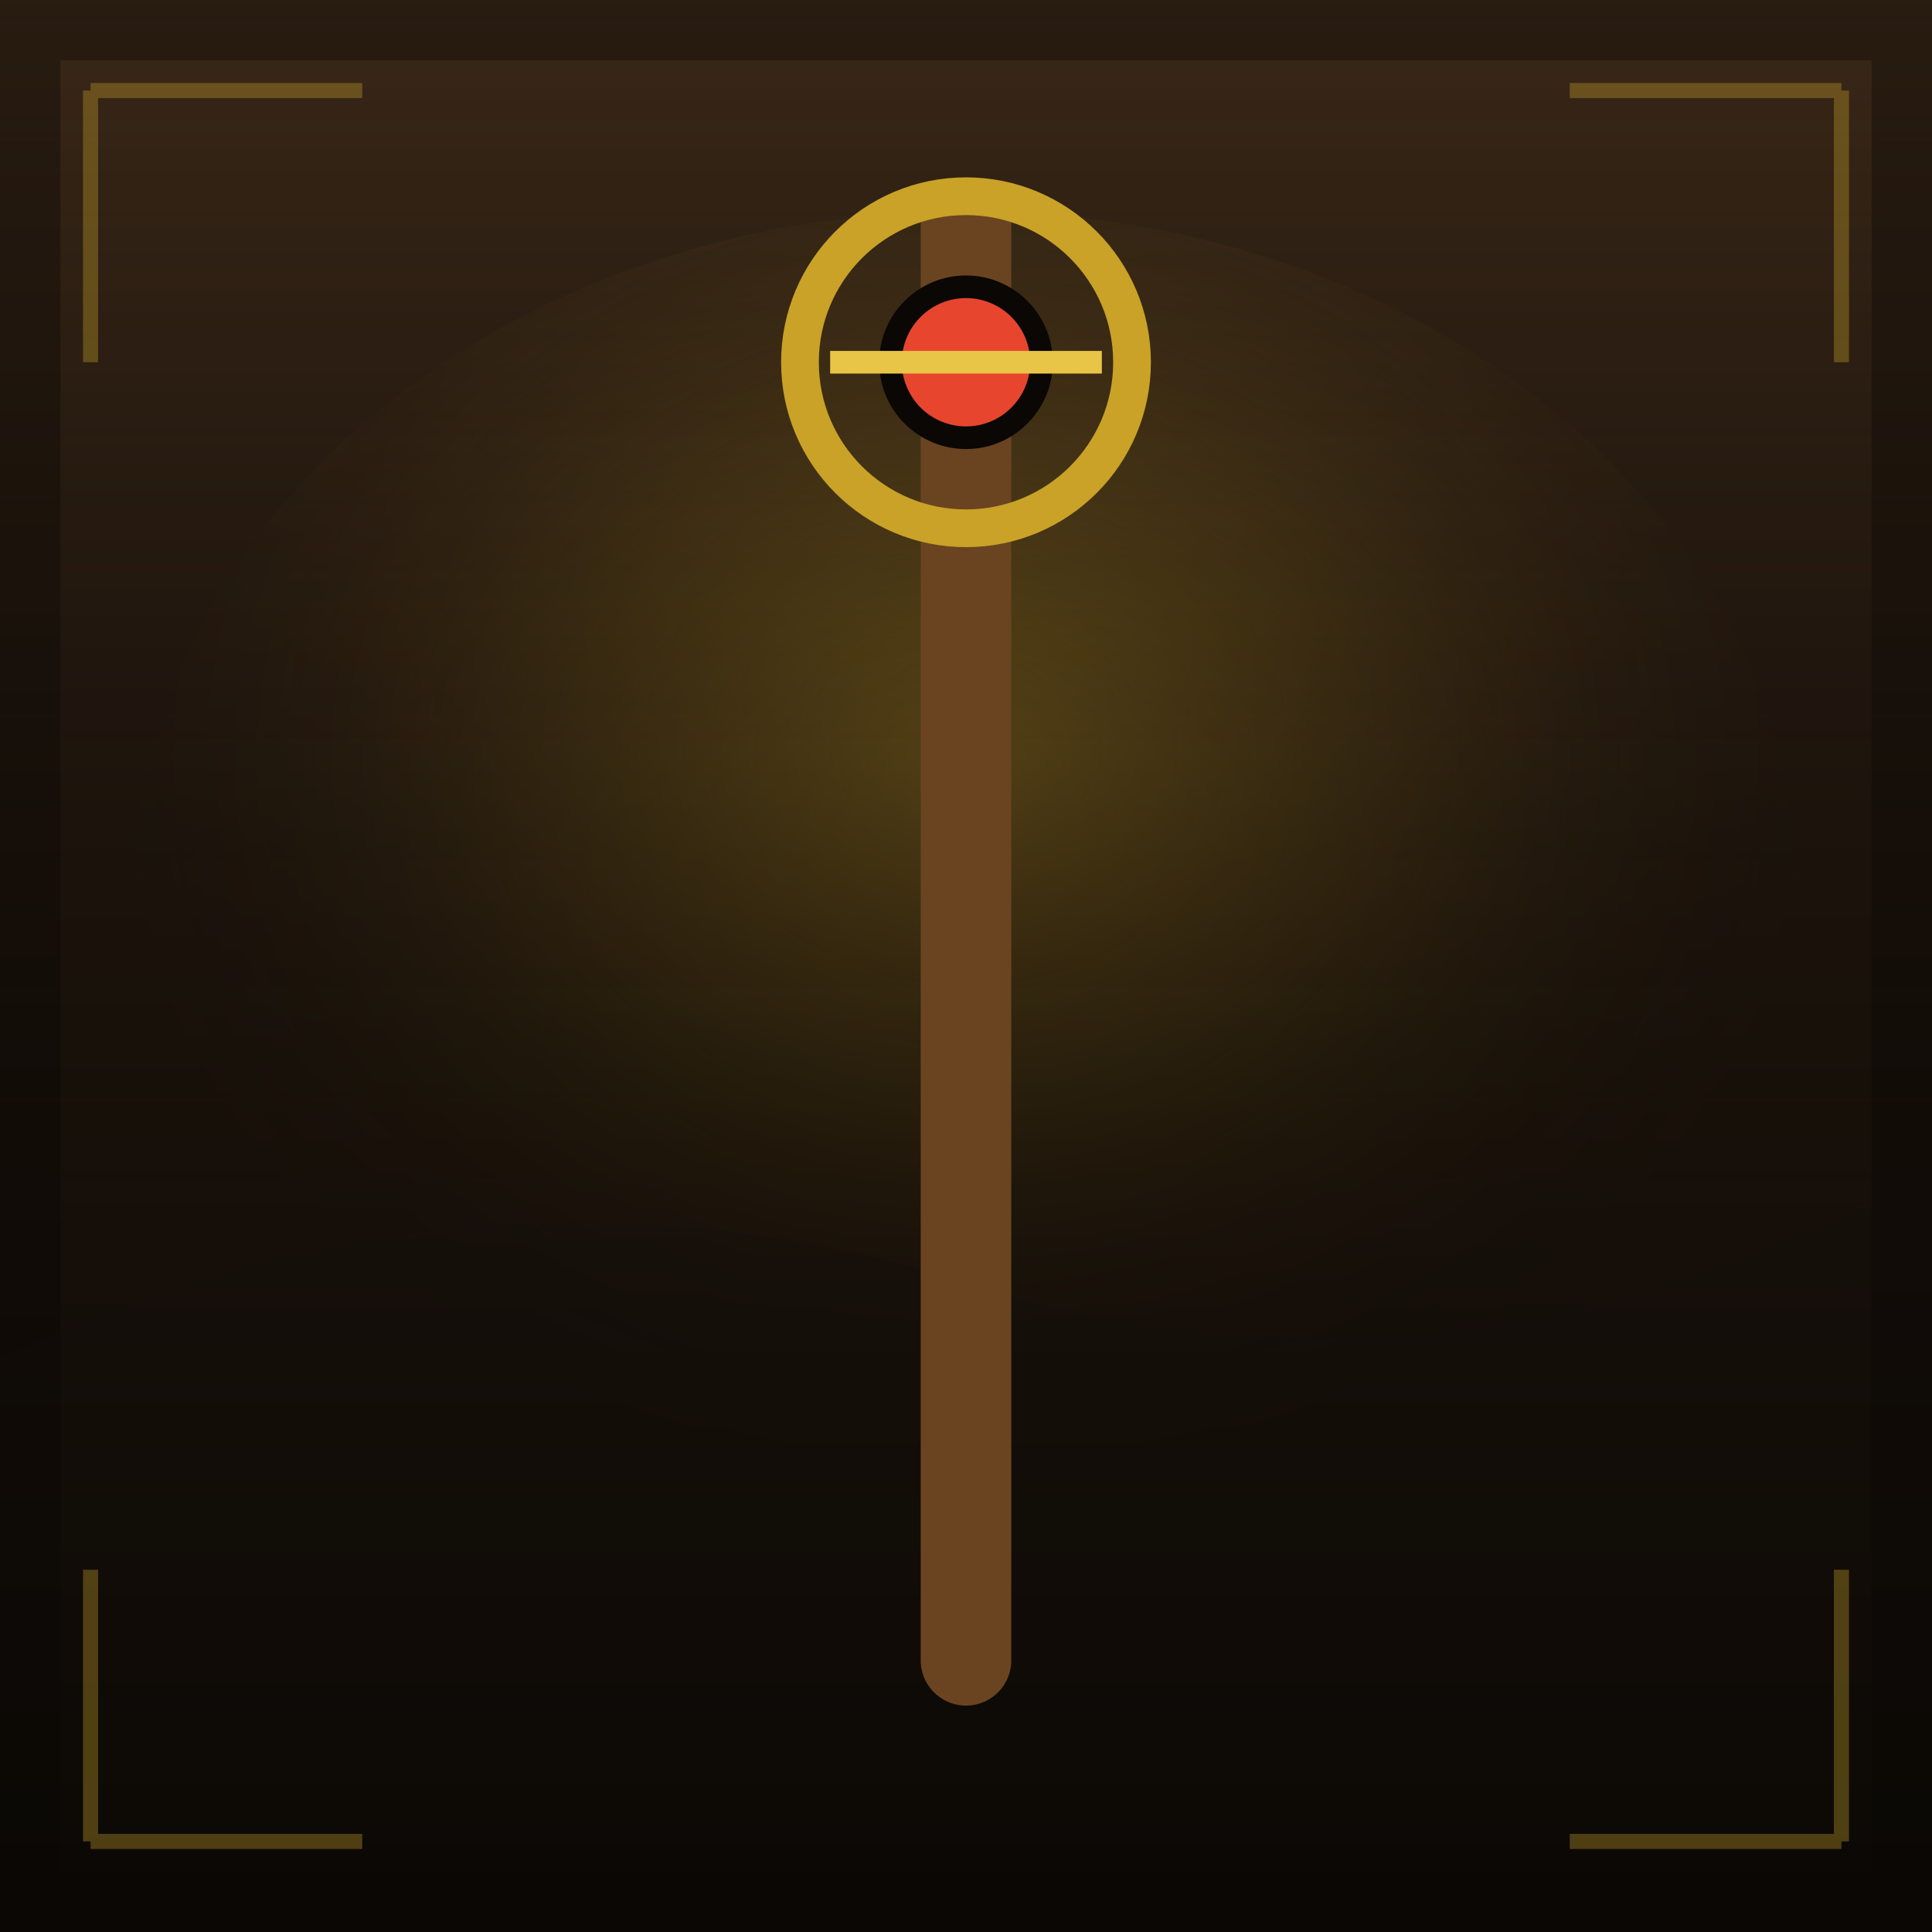
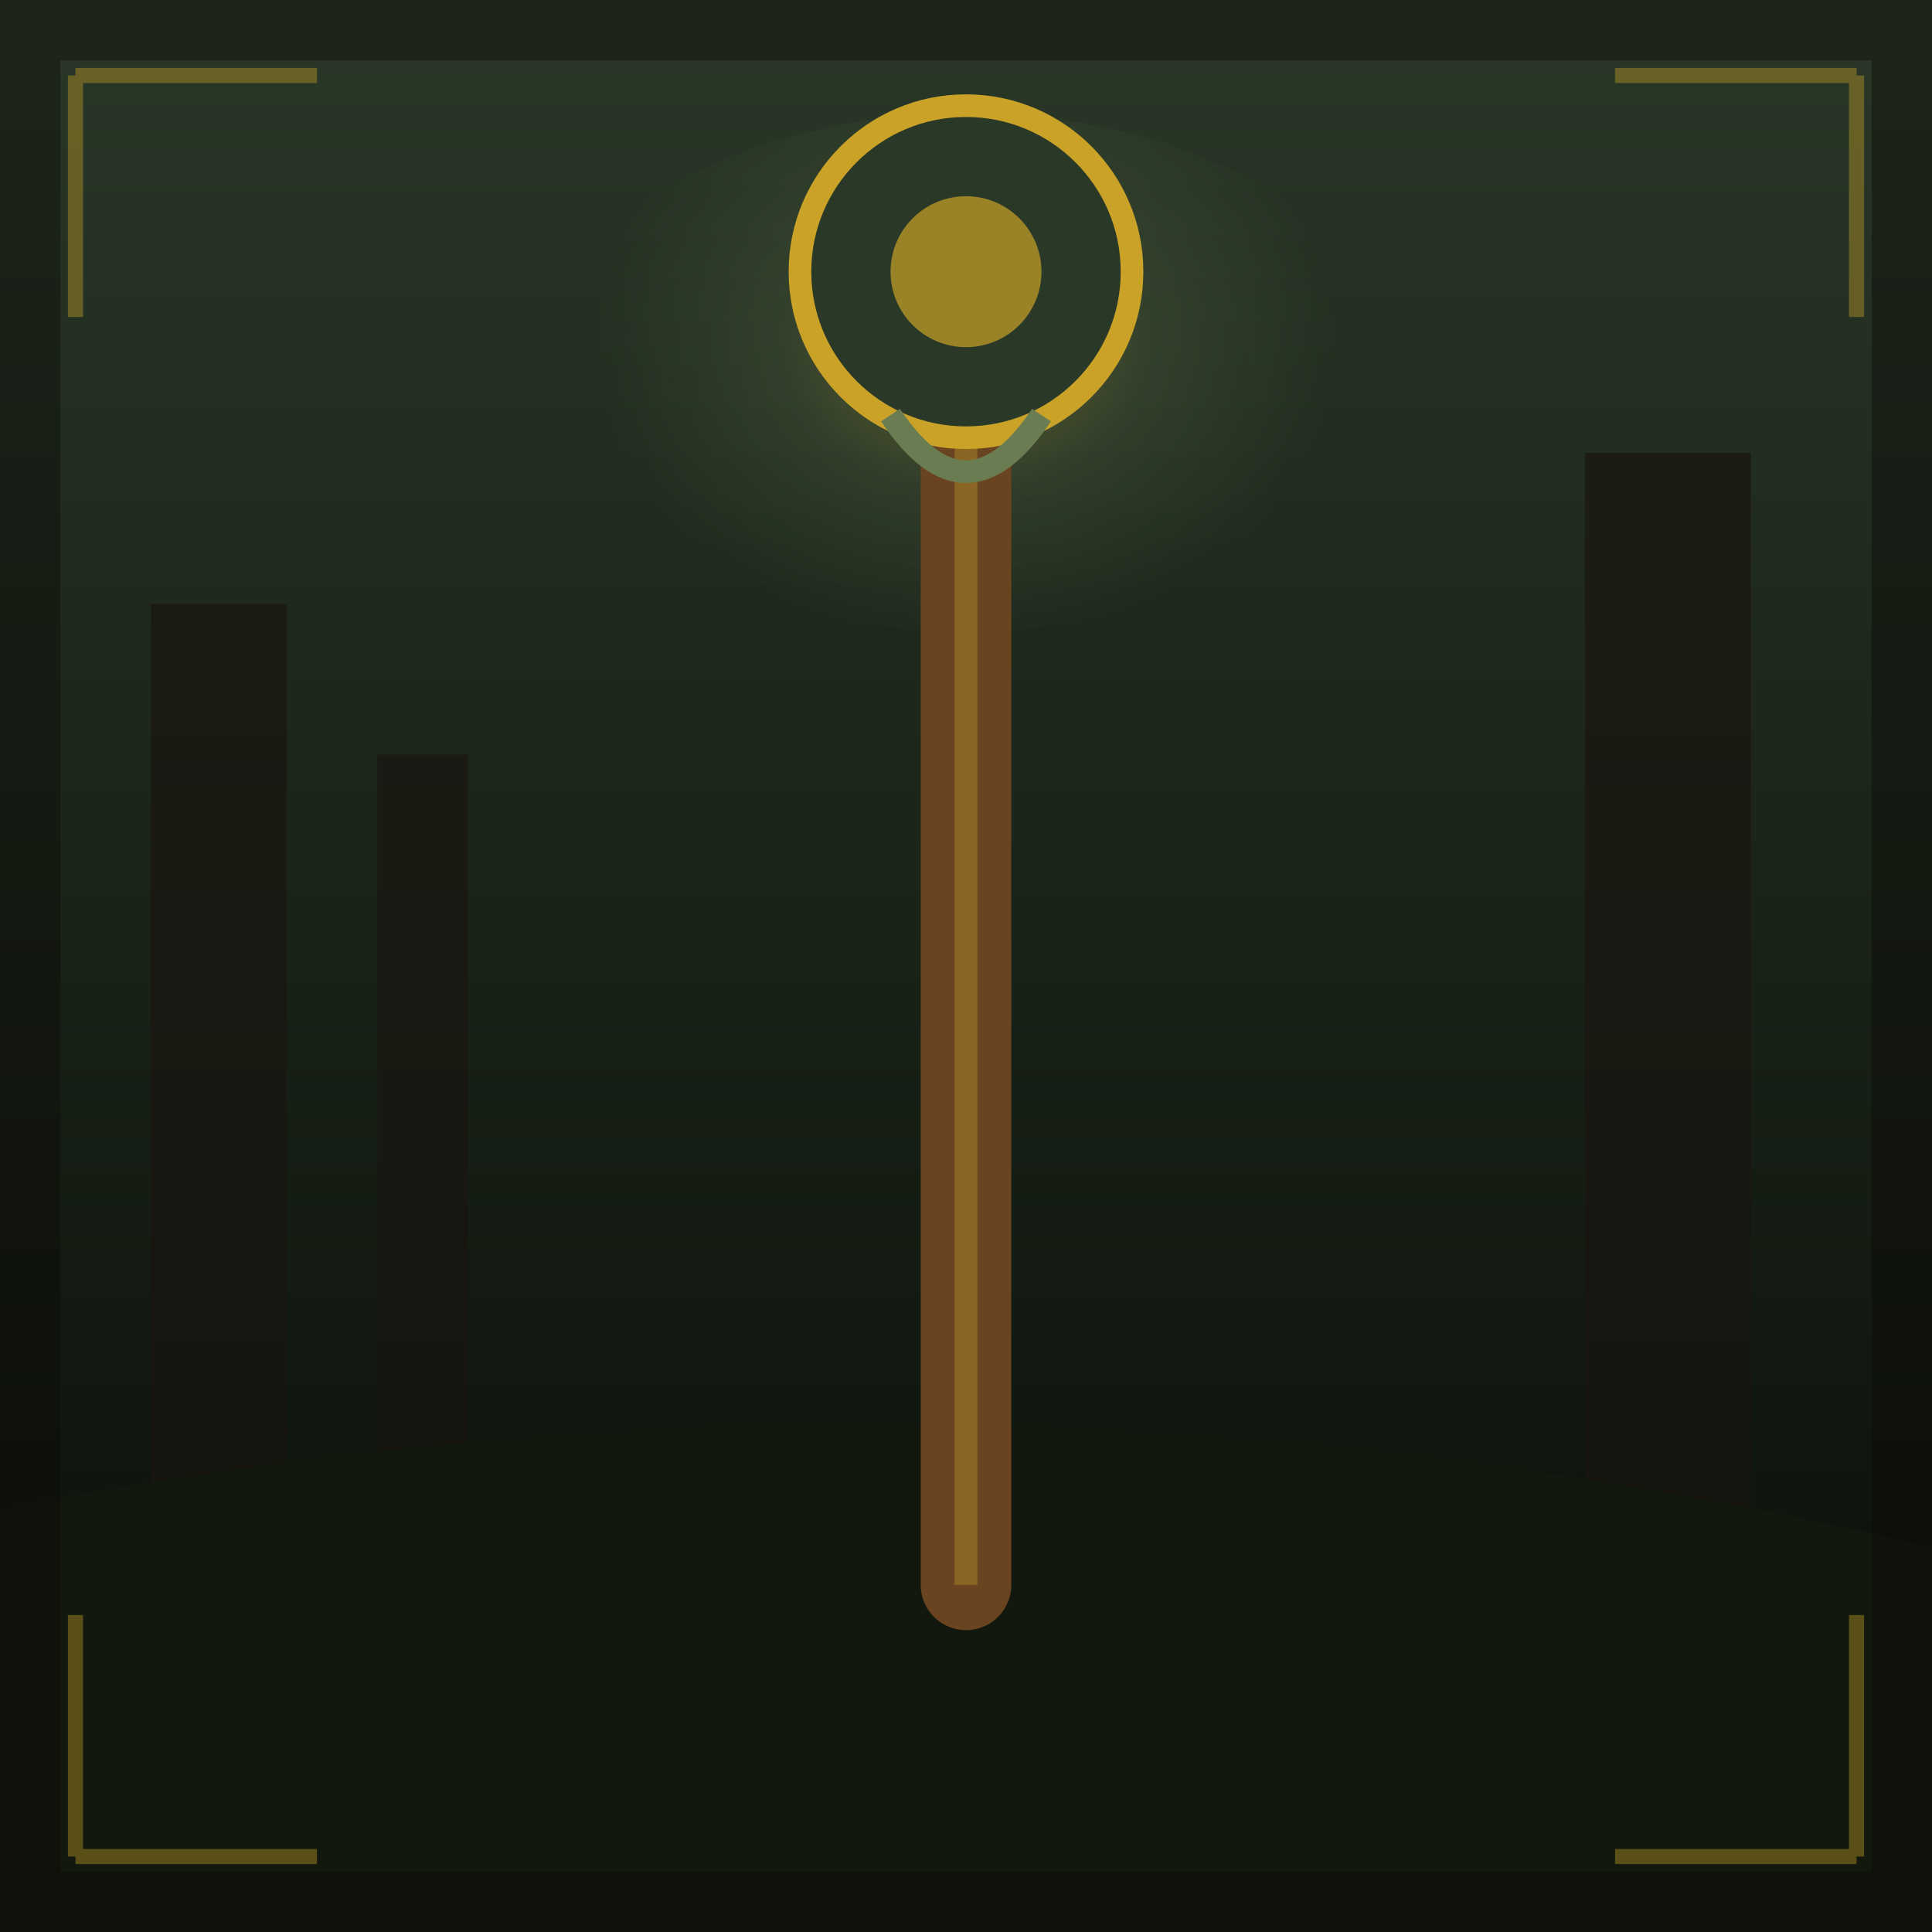
- <svg xmlns="http://www.w3.org/2000/svg" width="256" height="256" viewBox="0 0 256 256" fill="none" role="img" aria-label="staff">
+ <svg xmlns="http://www.w3.org/2000/svg" width="256" height="256" viewBox="0 0 256 256" fill="none" role="img" aria-label="staff plate spirit grove">
  <defs>
-     <linearGradient id="skystaff0" x1="0" y1="0" x2="0" y2="1">
-       <stop offset="0%" stop-color="#3a2818" />
-       <stop offset="45%" stop-color="#1a120c" />
-       <stop offset="100%" stop-color="#0a0704" />
+     <linearGradient id="sky-s0" x1="0" y1="0" x2="0" y2="1">
+       <stop offset="0%" stop-color="#2a3828" />
+       <stop offset="45%" stop-color="#1a2418" />
+       <stop offset="100%" stop-color="#080c08" />
    </linearGradient>
-     <radialGradient id="glowstaff0" cx="50%" cy="40%" r="55%">
-       <stop offset="0%" stop-color="#c9a227" stop-opacity="0.45" />
-       <stop offset="55%" stop-color="#c9a227" stop-opacity="0.12" />
-       <stop offset="100%" stop-color="#0a0704" stop-opacity="0" />
+     <radialGradient id="spirit-s0" cx="50%" cy="28%" r="35%">
+       <stop offset="0%" stop-color="#c9a227" stop-opacity="0.55" />
+       <stop offset="50%" stop-color="#6a7d52" stop-opacity="0.2" />
+       <stop offset="100%" stop-color="#6a7d52" stop-opacity="0" />
    </radialGradient>
-     <linearGradient id="groundstaff0" x1="0" y1="0" x2="0" y2="1">
-       <stop offset="0%" stop-color="#2a1c10" stop-opacity="0" />
-       <stop offset="100%" stop-color="#0a0704" stop-opacity="0.85" />
-     </linearGradient>
  </defs>
-   <rect width="256" height="256" fill="url(#skystaff0)" />
-   <ellipse cx="128" cy="118" rx="110" ry="90" fill="url(#glowstaff0)" />
-   <path d="M0 180 Q64 150 128 170 Q192 190 256 155 V256 H0 Z" fill="#14100c" opacity="0.55" />
-   <rect width="256" height="256" fill="url(#groundstaff0)" />
-   <rect width="256" height="256" fill="none" stroke="#0a0704" stroke-width="16" opacity="0.35" />
-   <g transform="translate(0,0)">
-     <path d="M128 30 V220" stroke="#6a4420" stroke-width="12" stroke-linecap="round" />
-     <circle cx="128" cy="48" r="22" fill="none" stroke="#c9a227" stroke-width="5" />
-     <circle cx="128" cy="48" r="10" fill="#e8452f" stroke="#0a0704" stroke-width="3" />
-     <path d="M110 48 H146" stroke="#e8c547" stroke-width="3" />
+   <rect width="256" height="256" fill="url(#sky-s0)" />
+   <ellipse cx="128" cy="70" rx="70" ry="55" fill="url(#spirit-s0)" />
+   <g fill="#1a1410" opacity="0.7">
+     <rect x="20" y="80" width="18" height="140" />
+     <rect x="210" y="60" width="22" height="160" />
+     <rect x="50" y="100" width="12" height="120" />
  </g>
-   <path d="M12 12 H48 M12 12 V48" stroke="#c9a227" stroke-width="2" opacity="0.35" />
-   <path d="M244 12 H208 M244 12 V48" stroke="#c9a227" stroke-width="2" opacity="0.35" />
-   <path d="M12 244 H48 M12 244 V208" stroke="#c9a227" stroke-width="2" opacity="0.35" />
-   <path d="M244 244 H208 M244 244 V208" stroke="#c9a227" stroke-width="2" opacity="0.35" />
+   <path d="M0 200 Q128 175 256 205 V256 H0 Z" fill="#12180e" />
+   <g>
+     <path d="M128 30 V210" stroke="#6a4420" stroke-width="12" stroke-linecap="round" />
+     <path d="M128 30 V210" stroke="#c9a227" stroke-width="3" opacity="0.35" />
+     <circle cx="128" cy="36" r="22" fill="#2a3828" stroke="#c9a227" stroke-width="3" />
+     <circle cx="128" cy="36" r="10" fill="#c9a227" opacity="0.7" />
+     <path d="M118 55 Q128 70 138 55" fill="none" stroke="#6a7d52" stroke-width="3" />
+   </g>
+   <rect width="256" height="256" fill="none" stroke="#0a0704" stroke-width="16" opacity="0.4" />
+   <path d="M10 10 H42 M10 10 V42" stroke="#c9a227" stroke-width="2" opacity="0.4" />
+   <path d="M246 10 H214 M246 10 V42" stroke="#c9a227" stroke-width="2" opacity="0.4" />
+   <path d="M10 246 H42 M10 246 V214" stroke="#c9a227" stroke-width="2" opacity="0.4" />
+   <path d="M246 246 H214 M246 246 V214" stroke="#c9a227" stroke-width="2" opacity="0.4" />
</svg>
